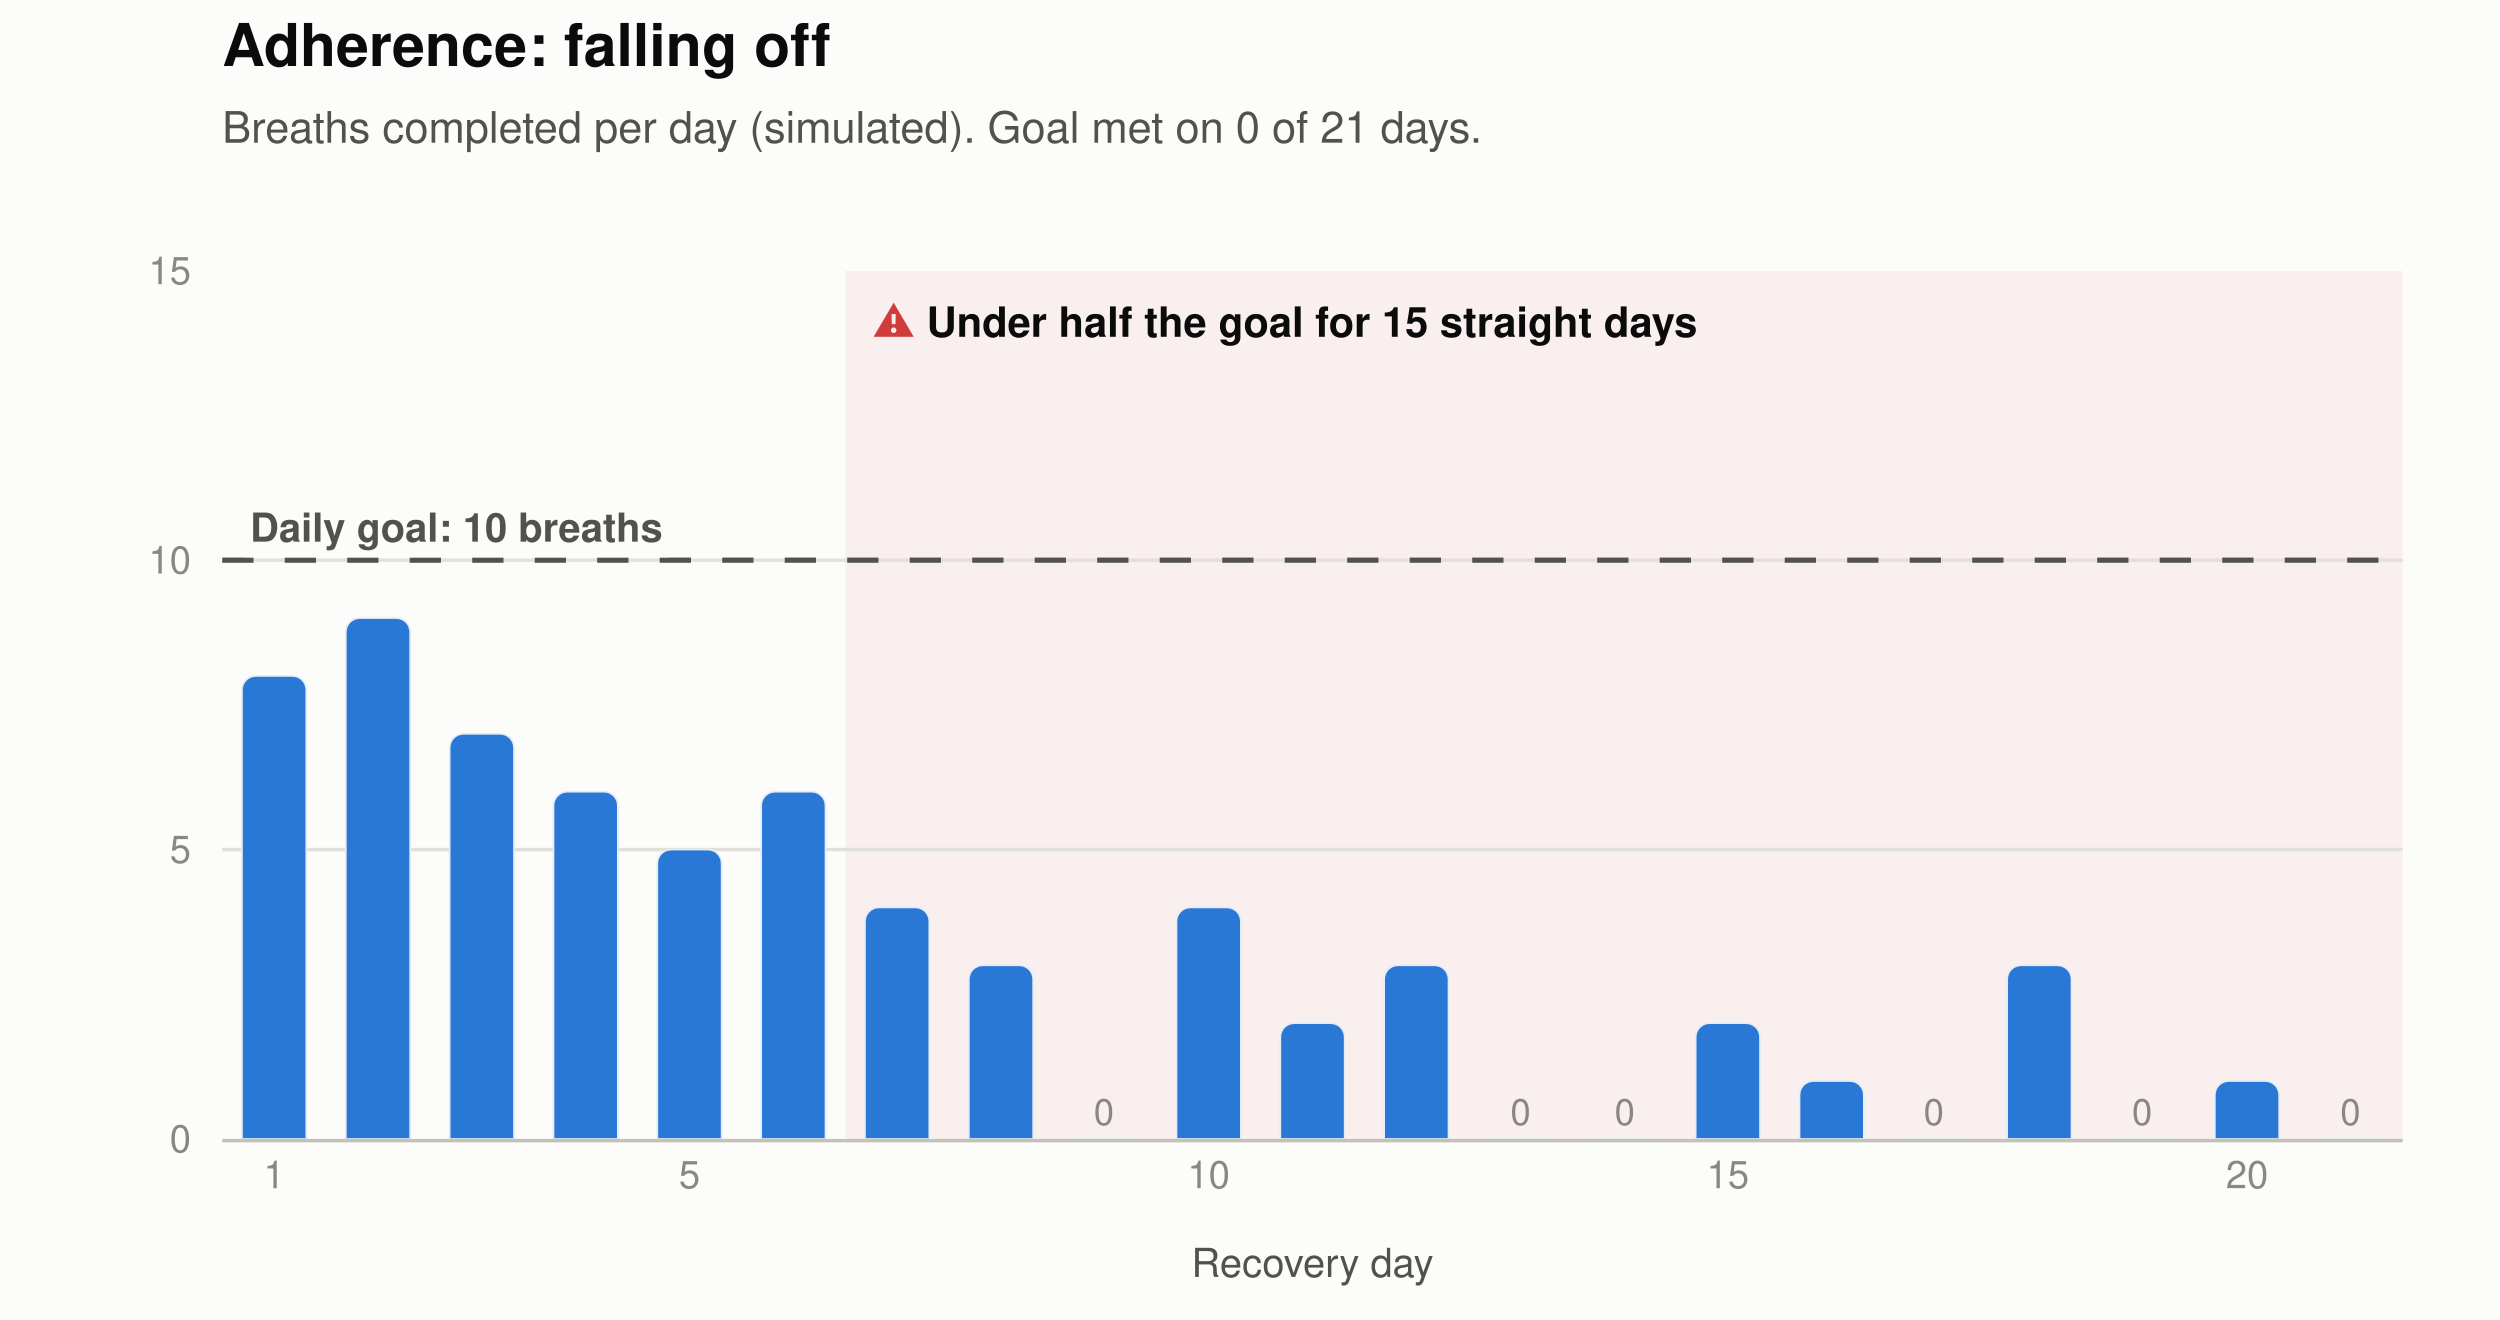
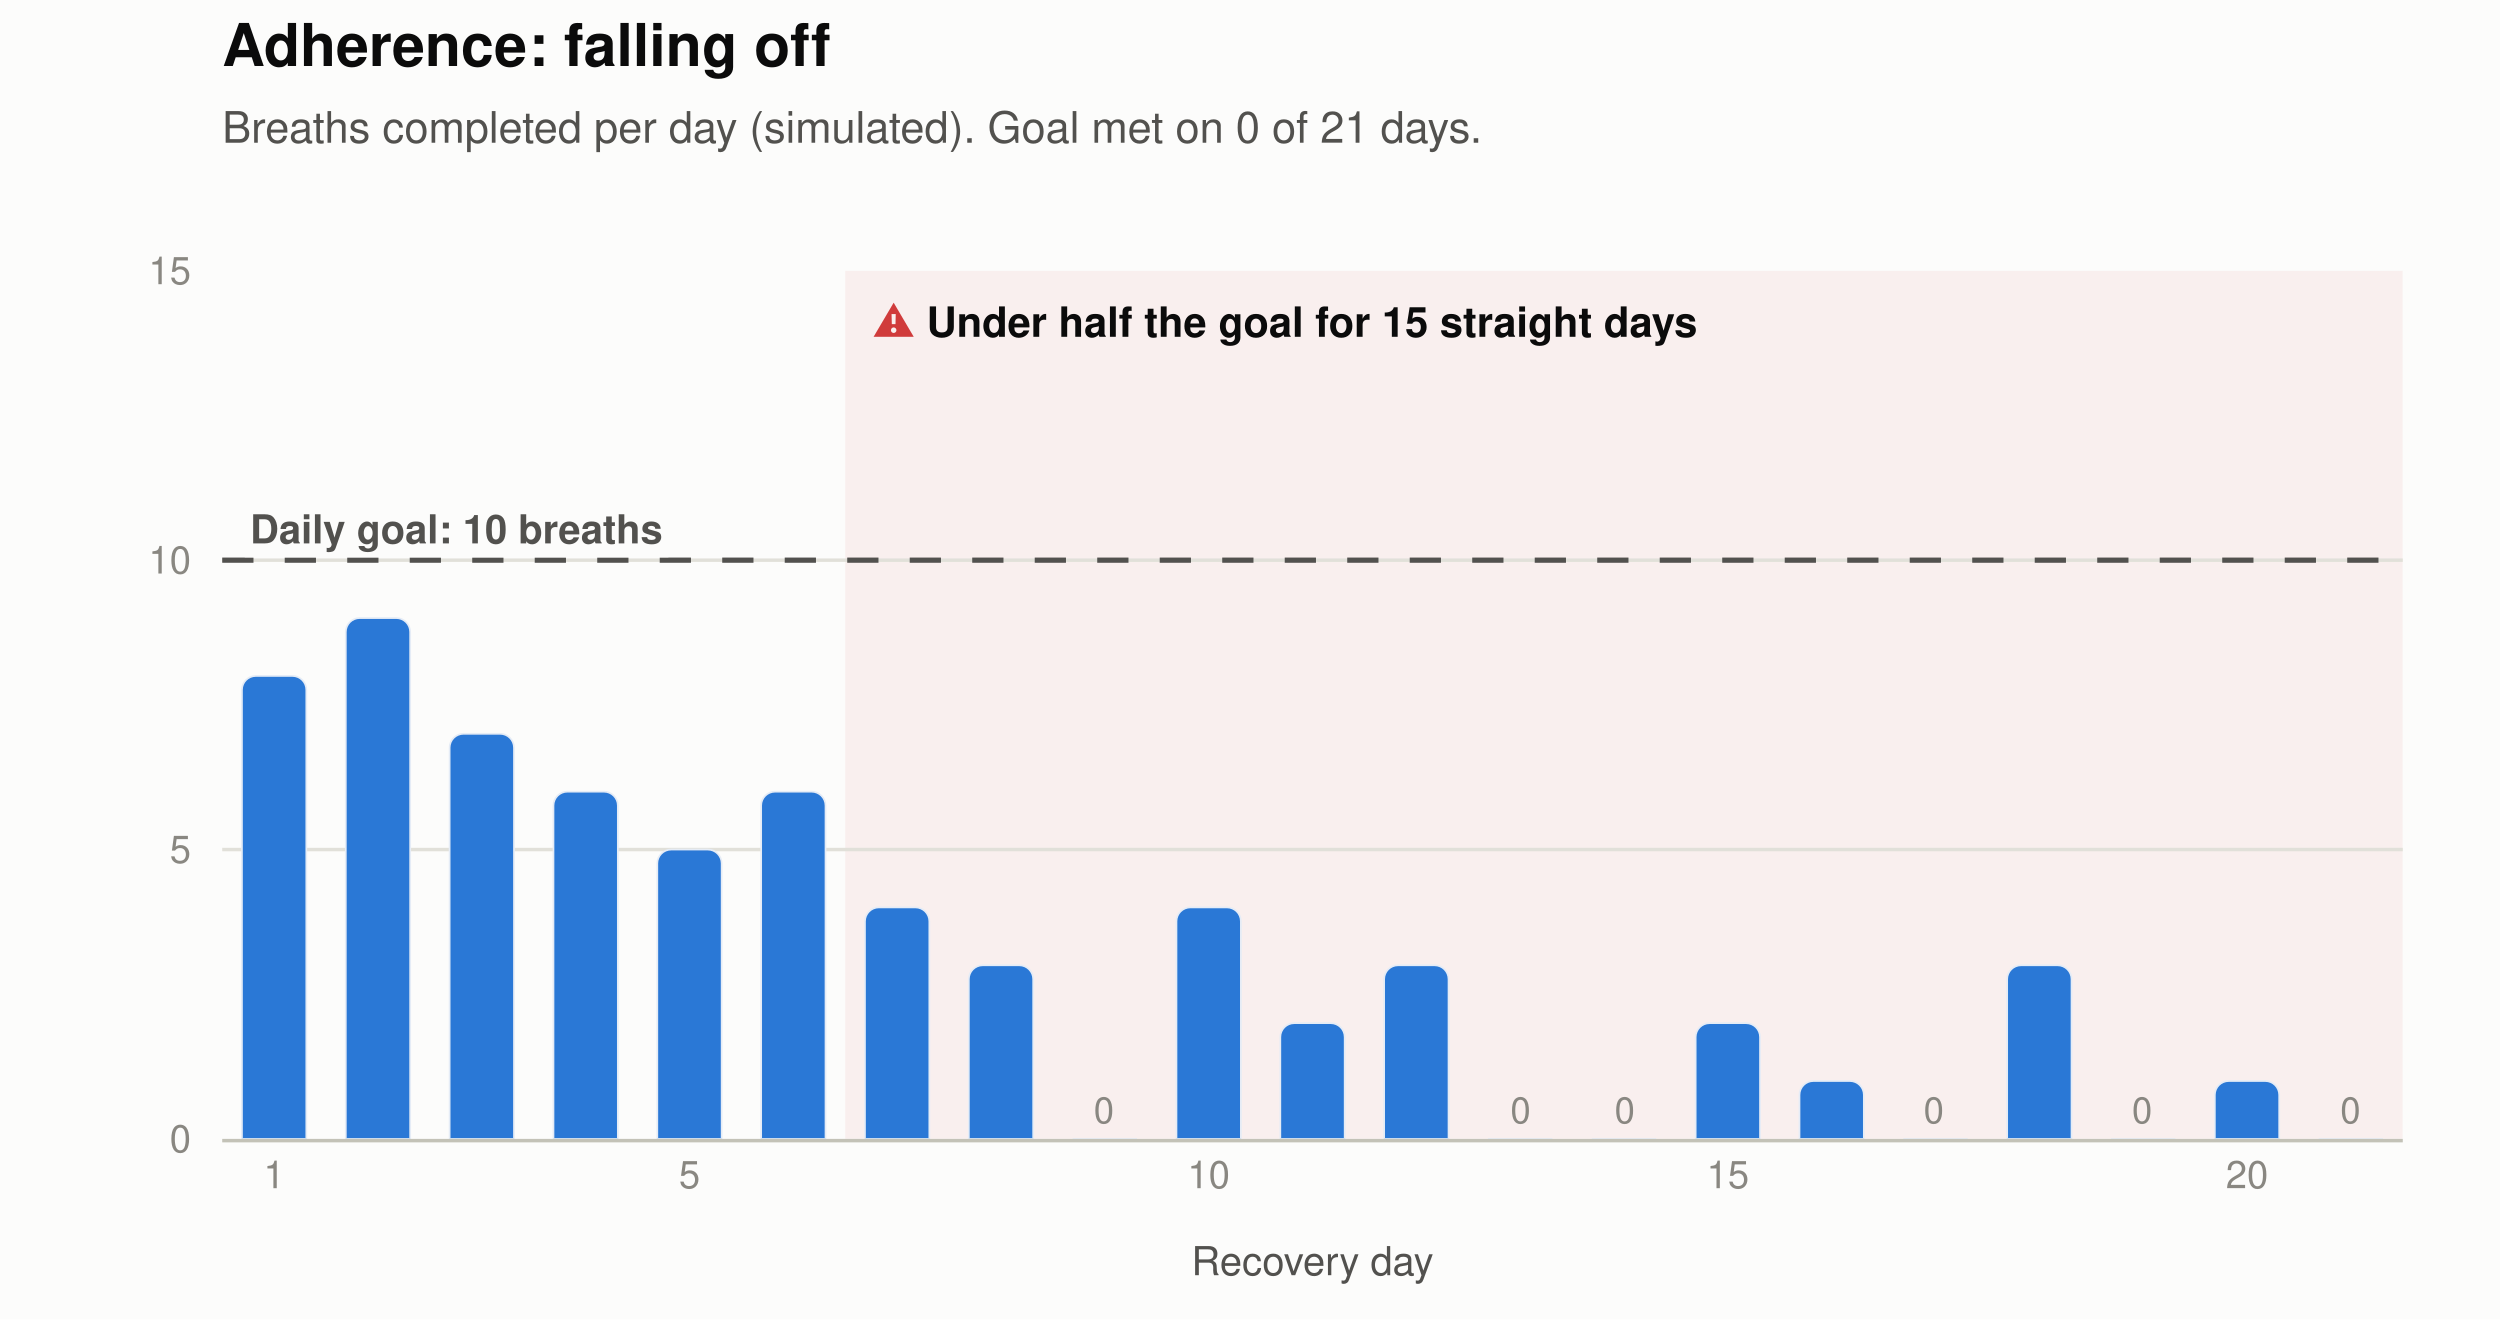
<svg xmlns="http://www.w3.org/2000/svg" class="main-svg" width="720" height="380" style="" viewBox="0 0 720 380">
  <rect x="0" y="0" width="720" height="380" style="fill: rgb(252, 252, 251); fill-opacity: 1;" />
-   <defs id="defs-449072">
+   <defs id="defs-f6904e">
    <g class="clips">
-       <clipPath id="clip449072xyplot" class="plotclip">
+       <clipPath id="clipf6904exyplot" class="plotclip">
        <rect width="628" height="250" />
      </clipPath>
-       <clipPath class="axesclip" id="clip449072x">
+       <clipPath class="axesclip" id="clipf6904ex">
        <rect x="64" y="0" width="628" height="380" />
      </clipPath>
-       <clipPath class="axesclip" id="clip449072y">
+       <clipPath class="axesclip" id="clipf6904ey">
        <rect x="0" y="78" width="720" height="250" />
      </clipPath>
-       <clipPath class="axesclip" id="clip449072xy">
+       <clipPath class="axesclip" id="clipf6904exy">
        <rect x="64" y="78" width="628" height="250" />
      </clipPath>
    </g>
    <g class="gradients" />
    <g class="patterns" />
  </defs>
  <g class="bglayer" />
  <g class="layer-below">
    <g class="imagelayer" />
    <g class="shapelayer">
-       <g class="shape-group" data-index="0" clip-path="url(#clip449072x)">
+       <g class="shape-group" data-index="0" clip-path="url(#clipf6904ex)">
        <path data-index="0" fill-rule="evenodd" d="M243.43,328H692V78H243.43Z" style="opacity: 0.07; stroke: rgb(0, 0, 0); stroke-opacity: 0; fill: rgb(208, 59, 59); fill-opacity: 1; stroke-width: 0px;" />
      </g>
    </g>
  </g>
  <g class="cartesianlayer">
    <g class="subplot xy">
      <g class="layer-subplot">
        <g class="shapelayer" />
        <g class="imagelayer" />
      </g>
      <g class="minor-gridlayer">
        <g class="x" />
        <g class="y" />
      </g>
      <g class="gridlayer">
        <g class="x" />
        <g class="y">
          <path class="ygrid crisp" transform="translate(0,244.67)" d="M64,0h628" style="stroke: rgb(225, 224, 217); stroke-opacity: 1; stroke-width: 1px;" />
          <path class="ygrid crisp" transform="translate(0,161.33)" d="M64,0h628" style="stroke: rgb(225, 224, 217); stroke-opacity: 1; stroke-width: 1px;" />
        </g>
      </g>
      <g class="zerolinelayer" />
      <g class="layer-between">
        <g class="shapelayer" />
        <g class="imagelayer" />
      </g>
      <path class="xlines-below" />
      <path class="ylines-below" />
      <g class="overlines-below" />
      <g class="xaxislayer-below" />
      <g class="yaxislayer-below" />
      <g class="overaxes-below" />
      <g class="overplot">
-         <g class="xy" transform="translate(64,78)" clip-path="url(#clip449072xyplot)">
+         <g class="xy" transform="translate(64,78)" clip-path="url(#clipf6904exyplot)">
          <g class="barlayer mlayer">
            <g class="trace bars" style="opacity: 1;">
              <g class="points">
                <g class="point">
                  <path d="M5.68,250V120.67A 4,4 0 0 1 9.68,116.67H20.22A 4,4 0 0 1 24.22,120.67V250Z" style="vector-effect: none; opacity: 1; stroke-width: 0.5px; fill: rgb(42, 120, 214); fill-opacity: 1; stroke: rgb(229, 236, 246); stroke-opacity: 1;" />
                </g>
                <g class="point">
                  <path d="M35.59,250V104A 4,4 0 0 1 39.59,100H50.13A 4,4 0 0 1 54.13,104V250Z" style="vector-effect: none; opacity: 1; stroke-width: 0.5px; fill: rgb(42, 120, 214); fill-opacity: 1; stroke: rgb(229, 236, 246); stroke-opacity: 1;" />
                </g>
                <g class="point">
                  <path d="M65.49,250V137.33A 4,4 0 0 1 69.49,133.33H80.03A 4,4 0 0 1 84.03,137.33V250Z" style="vector-effect: none; opacity: 1; stroke-width: 0.5px; fill: rgb(42, 120, 214); fill-opacity: 1; stroke: rgb(229, 236, 246); stroke-opacity: 1;" />
                </g>
                <g class="point">
                  <path d="M95.4,250V154A 4,4 0 0 1 99.4,150H109.94A 4,4 0 0 1 113.94,154V250Z" style="vector-effect: none; opacity: 1; stroke-width: 0.5px; fill: rgb(42, 120, 214); fill-opacity: 1; stroke: rgb(229, 236, 246); stroke-opacity: 1;" />
                </g>
                <g class="point">
                  <path d="M125.3,250V170.67A 4,4 0 0 1 129.3,166.67H139.84A 4,4 0 0 1 143.84,170.67V250Z" style="vector-effect: none; opacity: 1; stroke-width: 0.5px; fill: rgb(42, 120, 214); fill-opacity: 1; stroke: rgb(229, 236, 246); stroke-opacity: 1;" />
                </g>
                <g class="point">
                  <path d="M155.21,250V154A 4,4 0 0 1 159.21,150H169.75A 4,4 0 0 1 173.75,154V250Z" style="vector-effect: none; opacity: 1; stroke-width: 0.5px; fill: rgb(42, 120, 214); fill-opacity: 1; stroke: rgb(229, 236, 246); stroke-opacity: 1;" />
                </g>
                <g class="point">
                  <path d="M185.11,250V187.33A 4,4 0 0 1 189.11,183.33H199.65A 4,4 0 0 1 203.65,187.33V250Z" style="vector-effect: none; opacity: 1; stroke-width: 0.5px; fill: rgb(42, 120, 214); fill-opacity: 1; stroke: rgb(229, 236, 246); stroke-opacity: 1;" />
                </g>
                <g class="point">
                  <path d="M215.02,250V204A 4,4 0 0 1 219.02,200H229.56A 4,4 0 0 1 233.56,204V250Z" style="vector-effect: none; opacity: 1; stroke-width: 0.5px; fill: rgb(42, 120, 214); fill-opacity: 1; stroke: rgb(229, 236, 246); stroke-opacity: 1;" />
                </g>
                <g class="point">
                  <path d="M244.92,250V250H263.46V250Z" style="vector-effect: none; opacity: 1; stroke-width: 0.5px; fill: rgb(42, 120, 214); fill-opacity: 1; stroke: rgb(229, 236, 246); stroke-opacity: 1;" />
                </g>
                <g class="point">
                  <path d="M274.82,250V187.33A 4,4 0 0 1 278.82,183.33H289.37A 4,4 0 0 1 293.37,187.33V250Z" style="vector-effect: none; opacity: 1; stroke-width: 0.5px; fill: rgb(42, 120, 214); fill-opacity: 1; stroke: rgb(229, 236, 246); stroke-opacity: 1;" />
                </g>
                <g class="point">
                  <path d="M304.73,250V220.67A 4,4 0 0 1 308.73,216.67H319.27A 4,4 0 0 1 323.27,220.67V250Z" style="vector-effect: none; opacity: 1; stroke-width: 0.5px; fill: rgb(42, 120, 214); fill-opacity: 1; stroke: rgb(229, 236, 246); stroke-opacity: 1;" />
                </g>
                <g class="point">
                  <path d="M334.63,250V204A 4,4 0 0 1 338.63,200H349.18A 4,4 0 0 1 353.18,204V250Z" style="vector-effect: none; opacity: 1; stroke-width: 0.5px; fill: rgb(42, 120, 214); fill-opacity: 1; stroke: rgb(229, 236, 246); stroke-opacity: 1;" />
                </g>
                <g class="point">
                  <path d="M364.54,250V250H383.08V250Z" style="vector-effect: none; opacity: 1; stroke-width: 0.5px; fill: rgb(42, 120, 214); fill-opacity: 1; stroke: rgb(229, 236, 246); stroke-opacity: 1;" />
                </g>
                <g class="point">
                  <path d="M394.44,250V250H412.98V250Z" style="vector-effect: none; opacity: 1; stroke-width: 0.5px; fill: rgb(42, 120, 214); fill-opacity: 1; stroke: rgb(229, 236, 246); stroke-opacity: 1;" />
                </g>
                <g class="point">
                  <path d="M424.35,250V220.67A 4,4 0 0 1 428.35,216.67H438.89A 4,4 0 0 1 442.89,220.67V250Z" style="vector-effect: none; opacity: 1; stroke-width: 0.5px; fill: rgb(42, 120, 214); fill-opacity: 1; stroke: rgb(229, 236, 246); stroke-opacity: 1;" />
                </g>
                <g class="point">
                  <path d="M454.25,250V237.33A 4,4 0 0 1 458.25,233.33H468.79A 4,4 0 0 1 472.79,237.33V250Z" style="vector-effect: none; opacity: 1; stroke-width: 0.5px; fill: rgb(42, 120, 214); fill-opacity: 1; stroke: rgb(229, 236, 246); stroke-opacity: 1;" />
                </g>
                <g class="point">
                  <path d="M484.16,250V250H502.7V250Z" style="vector-effect: none; opacity: 1; stroke-width: 0.5px; fill: rgb(42, 120, 214); fill-opacity: 1; stroke: rgb(229, 236, 246); stroke-opacity: 1;" />
                </g>
                <g class="point">
                  <path d="M514.06,250V204A 4,4 0 0 1 518.06,200H528.6A 4,4 0 0 1 532.6,204V250Z" style="vector-effect: none; opacity: 1; stroke-width: 0.5px; fill: rgb(42, 120, 214); fill-opacity: 1; stroke: rgb(229, 236, 246); stroke-opacity: 1;" />
                </g>
                <g class="point">
                  <path d="M543.97,250V250H562.51V250Z" style="vector-effect: none; opacity: 1; stroke-width: 0.5px; fill: rgb(42, 120, 214); fill-opacity: 1; stroke: rgb(229, 236, 246); stroke-opacity: 1;" />
                </g>
                <g class="point">
                  <path d="M573.87,250V237.33A 4,4 0 0 1 577.87,233.33H588.41A 4,4 0 0 1 592.41,237.33V250Z" style="vector-effect: none; opacity: 1; stroke-width: 0.5px; fill: rgb(42, 120, 214); fill-opacity: 1; stroke: rgb(229, 236, 246); stroke-opacity: 1;" />
                </g>
                <g class="point">
                  <path d="M603.78,250V250H622.32V250Z" style="vector-effect: none; opacity: 1; stroke-width: 0.5px; fill: rgb(42, 120, 214); fill-opacity: 1; stroke: rgb(229, 236, 246); stroke-opacity: 1;" />
                </g>
              </g>
            </g>
          </g>
        </g>
      </g>
      <path class="xlines-above crisp" d="M64,328.5H692" style="fill: none; stroke-width: 1px; stroke: rgb(195, 194, 183); stroke-opacity: 1;" />
      <path class="ylines-above crisp" d="M0,0" style="fill: none;" />
      <g class="overlines-above" />
      <g class="xaxislayer-above">
        <g class="xtick">
          <text text-anchor="middle" x="0" y="342.2" transform="translate(78.95,0)" style="font-family: -apple-system, 'Segoe UI', Helvetica, Arial, sans-serif; font-size: 11px; fill: rgb(137, 135, 129); fill-opacity: 1; white-space: pre; opacity: 1;">1</text>
        </g>
        <g class="xtick">
          <text text-anchor="middle" x="0" y="342.2" style="font-family: -apple-system, 'Segoe UI', Helvetica, Arial, sans-serif; font-size: 11px; fill: rgb(137, 135, 129); fill-opacity: 1; white-space: pre; opacity: 1;" transform="translate(198.57,0)">5</text>
        </g>
        <g class="xtick">
          <text text-anchor="middle" x="0" y="342.2" style="font-family: -apple-system, 'Segoe UI', Helvetica, Arial, sans-serif; font-size: 11px; fill: rgb(137, 135, 129); fill-opacity: 1; white-space: pre; opacity: 1;" transform="translate(348.1,0)">10</text>
        </g>
        <g class="xtick">
          <text text-anchor="middle" x="0" y="342.2" style="font-family: -apple-system, 'Segoe UI', Helvetica, Arial, sans-serif; font-size: 11px; fill: rgb(137, 135, 129); fill-opacity: 1; white-space: pre; opacity: 1;" transform="translate(497.62,0)">15</text>
        </g>
        <g class="xtick">
          <text text-anchor="middle" x="0" y="342.2" style="font-family: -apple-system, 'Segoe UI', Helvetica, Arial, sans-serif; font-size: 11px; fill: rgb(137, 135, 129); fill-opacity: 1; white-space: pre; opacity: 1;" transform="translate(647.14,0)">20</text>
        </g>
      </g>
      <g class="yaxislayer-above">
        <g class="ytick">
          <text text-anchor="end" x="63" y="3.85" transform="translate(-8,328)" style="font-family: -apple-system, 'Segoe UI', Helvetica, Arial, sans-serif; font-size: 11px; fill: rgb(137, 135, 129); fill-opacity: 1; white-space: pre; opacity: 1;">0</text>
        </g>
        <g class="ytick">
          <text text-anchor="end" x="63" y="3.85" style="font-family: -apple-system, 'Segoe UI', Helvetica, Arial, sans-serif; font-size: 11px; fill: rgb(137, 135, 129); fill-opacity: 1; white-space: pre; opacity: 1;" transform="translate(-8,244.67)">5</text>
        </g>
        <g class="ytick">
          <text text-anchor="end" x="63" y="3.85" style="font-family: -apple-system, 'Segoe UI', Helvetica, Arial, sans-serif; font-size: 11px; fill: rgb(137, 135, 129); fill-opacity: 1; white-space: pre; opacity: 1;" transform="translate(-8,161.33)">10</text>
        </g>
        <g class="ytick">
          <text text-anchor="end" x="63" y="3.85" style="font-family: -apple-system, 'Segoe UI', Helvetica, Arial, sans-serif; font-size: 11px; fill: rgb(137, 135, 129); fill-opacity: 1; white-space: pre; opacity: 1;" transform="translate(-8,78)">15</text>
        </g>
      </g>
      <g class="overaxes-above" />
    </g>
  </g>
  <g class="polarlayer" />
  <g class="smithlayer" />
  <g class="ternarylayer" />
  <g class="geolayer" />
  <g class="funnelarealayer" />
  <g class="pielayer" />
  <g class="iciclelayer" />
  <g class="treemaplayer" />
  <g class="sunburstlayer" />
  <g class="glimages" />
-   <defs id="topdefs-449072">
+   <defs id="topdefs-f6904e">
    <g class="clips" />
  </defs>
  <g class="layer-above">
    <g class="imagelayer" />
    <g class="shapelayer">
-       <g class="shape-group" data-index="1" clip-path="url(#clip449072y)">
+       <g class="shape-group" data-index="1" clip-path="url(#clipf6904ey)">
        <path data-index="1" fill-rule="evenodd" d="M64,161.33L692,161.33" style="opacity: 1; stroke: rgb(82, 81, 78); stroke-opacity: 1; fill: rgb(0, 0, 0); fill-opacity: 0; stroke-dasharray: 9px, 9px; stroke-width: 1.5px;" />
      </g>
    </g>
  </g>
  <g class="infolayer">
    <g class="g-gtitle">
      <text class="gtitle" x="64" y="19" text-anchor="start" dy="0.7em" style="opacity: 1; font-family: -apple-system, 'Segoe UI', Helvetica, Arial, sans-serif; font-size: 17px; fill: rgb(11, 11, 11); fill-opacity: 1; white-space: pre;">
        <tspan class="line" dy="0em" x="64" y="19">
          <tspan style="font-weight:bold">Adherence: falling off</tspan>
        </tspan>
        <tspan class="line" dy="1.3em" x="64" y="19">
          <tspan style="font-size:12.5px; fill:#52514e">Breaths completed per day (simulated). Goal met on 0 of 21 days.</tspan>
        </tspan>
      </text>
    </g>
    <g class="g-xtitle">
-       <text class="xtitle" x="378" y="367.753" text-anchor="middle" style="opacity: 1; font-family: -apple-system, 'Segoe UI', Helvetica, Arial, sans-serif; font-size: 11.5px; fill: rgb(82, 81, 78); fill-opacity: 1; white-space: pre;">Recovery day</text>
+       <text class="xtitle" x="378" y="367.253" text-anchor="middle" style="opacity: 1; font-family: -apple-system, 'Segoe UI', Helvetica, Arial, sans-serif; font-size: 11.5px; fill: rgb(82, 81, 78); fill-opacity: 1; white-space: pre;">Recovery day</text>
    </g>
    <g class="g-ytitle" />
    <g class="annotation" data-index="0" style="opacity: 1;">
      <g class="annotation-text-g" transform="rotate(0,370.41,93)">
        <g class="cursor-pointer" transform="translate(249,84)">
          <rect class="bg" x="0.5" y="0.5" width="241" height="17" style="stroke-width: 1px; stroke: rgb(0, 0, 0); stroke-opacity: 0; fill: rgb(0, 0, 0); fill-opacity: 0;" />
          <text class="annotation-text" text-anchor="middle" x="121.031" y="13" style="font-family: -apple-system, 'Segoe UI', Helvetica, Arial, sans-serif; font-size: 12px; fill: rgb(11, 11, 11); fill-opacity: 1; white-space: pre;">
            <tspan style=" fill:#d03b3b">⚠</tspan>
            <tspan style="font-weight:bold">Under half the goal for 15 straight days</tspan>
          </text>
        </g>
      </g>
    </g>
    <g class="annotation" data-index="1" style="opacity: 1;">
      <g class="annotation-text-g" transform="rotate(0,318.19,320)">
        <g class="cursor-pointer" transform="translate(313,312)">
          <rect class="bg" x="0.5" y="0.5" width="9" height="15" style="stroke-width: 1px; stroke: rgb(0, 0, 0); stroke-opacity: 0; fill: rgb(0, 0, 0); fill-opacity: 0;" />
-           <text class="annotation-text" text-anchor="middle" x="4.922" y="12" style="font-family: -apple-system, 'Segoe UI', Helvetica, Arial, sans-serif; font-size: 10.5px; fill: rgb(137, 135, 129); fill-opacity: 1; white-space: pre;">0</text>
+           <text class="annotation-text" text-anchor="middle" x="4.922" y="11.5" style="font-family: -apple-system, 'Segoe UI', Helvetica, Arial, sans-serif; font-size: 10.5px; fill: rgb(137, 135, 129); fill-opacity: 1; white-space: pre;">0</text>
        </g>
      </g>
    </g>
    <g class="annotation" data-index="2" style="opacity: 1;">
      <g class="annotation-text-g" transform="rotate(0,437.81,320)">
        <g class="cursor-pointer" transform="translate(433,312)">
          <rect class="bg" x="0.5" y="0.5" width="9" height="15" style="stroke-width: 1px; stroke: rgb(0, 0, 0); stroke-opacity: 0; fill: rgb(0, 0, 0); fill-opacity: 0;" />
-           <text class="annotation-text" text-anchor="middle" x="4.922" y="12" style="font-family: -apple-system, 'Segoe UI', Helvetica, Arial, sans-serif; font-size: 10.5px; fill: rgb(137, 135, 129); fill-opacity: 1; white-space: pre;">0</text>
+           <text class="annotation-text" text-anchor="middle" x="4.922" y="11.5" style="font-family: -apple-system, 'Segoe UI', Helvetica, Arial, sans-serif; font-size: 10.5px; fill: rgb(137, 135, 129); fill-opacity: 1; white-space: pre;">0</text>
        </g>
      </g>
    </g>
    <g class="annotation" data-index="3" style="opacity: 1;">
      <g class="annotation-text-g" transform="rotate(0,467.71,320)">
        <g class="cursor-pointer" transform="translate(463,312)">
          <rect class="bg" x="0.5" y="0.5" width="9" height="15" style="stroke-width: 1px; stroke: rgb(0, 0, 0); stroke-opacity: 0; fill: rgb(0, 0, 0); fill-opacity: 0;" />
-           <text class="annotation-text" text-anchor="middle" x="4.922" y="12" style="font-family: -apple-system, 'Segoe UI', Helvetica, Arial, sans-serif; font-size: 10.5px; fill: rgb(137, 135, 129); fill-opacity: 1; white-space: pre;">0</text>
+           <text class="annotation-text" text-anchor="middle" x="4.922" y="11.5" style="font-family: -apple-system, 'Segoe UI', Helvetica, Arial, sans-serif; font-size: 10.5px; fill: rgb(137, 135, 129); fill-opacity: 1; white-space: pre;">0</text>
        </g>
      </g>
    </g>
    <g class="annotation" data-index="4" style="opacity: 1;">
      <g class="annotation-text-g" transform="rotate(0,557.43,320)">
        <g class="cursor-pointer" transform="translate(552,312)">
          <rect class="bg" x="0.5" y="0.5" width="9" height="15" style="stroke-width: 1px; stroke: rgb(0, 0, 0); stroke-opacity: 0; fill: rgb(0, 0, 0); fill-opacity: 0;" />
-           <text class="annotation-text" text-anchor="middle" x="4.922" y="12" style="font-family: -apple-system, 'Segoe UI', Helvetica, Arial, sans-serif; font-size: 10.5px; fill: rgb(137, 135, 129); fill-opacity: 1; white-space: pre;">0</text>
+           <text class="annotation-text" text-anchor="middle" x="4.922" y="11.5" style="font-family: -apple-system, 'Segoe UI', Helvetica, Arial, sans-serif; font-size: 10.5px; fill: rgb(137, 135, 129); fill-opacity: 1; white-space: pre;">0</text>
        </g>
      </g>
    </g>
    <g class="annotation" data-index="5" style="opacity: 1;">
      <g class="annotation-text-g" transform="rotate(0,617.24,320)">
        <g class="cursor-pointer" transform="translate(612,312)">
          <rect class="bg" x="0.5" y="0.5" width="9" height="15" style="stroke-width: 1px; stroke: rgb(0, 0, 0); stroke-opacity: 0; fill: rgb(0, 0, 0); fill-opacity: 0;" />
-           <text class="annotation-text" text-anchor="middle" x="4.922" y="12" style="font-family: -apple-system, 'Segoe UI', Helvetica, Arial, sans-serif; font-size: 10.5px; fill: rgb(137, 135, 129); fill-opacity: 1; white-space: pre;">0</text>
+           <text class="annotation-text" text-anchor="middle" x="4.922" y="11.5" style="font-family: -apple-system, 'Segoe UI', Helvetica, Arial, sans-serif; font-size: 10.5px; fill: rgb(137, 135, 129); fill-opacity: 1; white-space: pre;">0</text>
        </g>
      </g>
    </g>
    <g class="annotation" data-index="6" style="opacity: 1;">
      <g class="annotation-text-g" transform="rotate(0,677.05,320)">
        <g class="cursor-pointer" transform="translate(672,312)">
          <rect class="bg" x="0.5" y="0.5" width="9" height="15" style="stroke-width: 1px; stroke: rgb(0, 0, 0); stroke-opacity: 0; fill: rgb(0, 0, 0); fill-opacity: 0;" />
-           <text class="annotation-text" text-anchor="middle" x="4.922" y="12" style="font-family: -apple-system, 'Segoe UI', Helvetica, Arial, sans-serif; font-size: 10.5px; fill: rgb(137, 135, 129); fill-opacity: 1; white-space: pre;">0</text>
+           <text class="annotation-text" text-anchor="middle" x="4.922" y="11.5" style="font-family: -apple-system, 'Segoe UI', Helvetica, Arial, sans-serif; font-size: 10.5px; fill: rgb(137, 135, 129); fill-opacity: 1; white-space: pre;">0</text>
        </g>
      </g>
    </g>
    <g class="annotation" data-index="7" style="opacity: 1;">
-       <g class="annotation-text-g" transform="rotate(0,131.5,152.33)">
-         <g class="cursor-pointer" transform="translate(70,143)">
-           <rect class="bg" x="0.5" y="0.5" width="122" height="17" style="stroke-width: 1px; stroke: rgb(0, 0, 0); stroke-opacity: 0; fill: rgb(252, 252, 251); fill-opacity: 1;" />
-           <text class="annotation-text" text-anchor="middle" x="61.438" y="13" style="font-family: -apple-system, 'Segoe UI', Helvetica, Arial, sans-serif; font-size: 11.5px; fill: rgb(82, 81, 78); fill-opacity: 1; white-space: pre;">
+       <g class="annotation-text-g" transform="rotate(0,131.5,152.83)">
+         <g class="cursor-pointer" transform="translate(70,144)">
+           <rect class="bg" x="0.5" y="0.5" width="122" height="16" style="stroke-width: 1px; stroke: rgb(0, 0, 0); stroke-opacity: 0; fill: rgb(252, 252, 251); fill-opacity: 1;" />
+           <text class="annotation-text" text-anchor="middle" x="61.438" y="12.5" style="font-family: -apple-system, 'Segoe UI', Helvetica, Arial, sans-serif; font-size: 11.5px; fill: rgb(82, 81, 78); fill-opacity: 1; white-space: pre;">
            <tspan style="font-weight:bold">Daily goal: 10 breaths</tspan>
          </text>
        </g>
      </g>
    </g>
  </g>
</svg>
